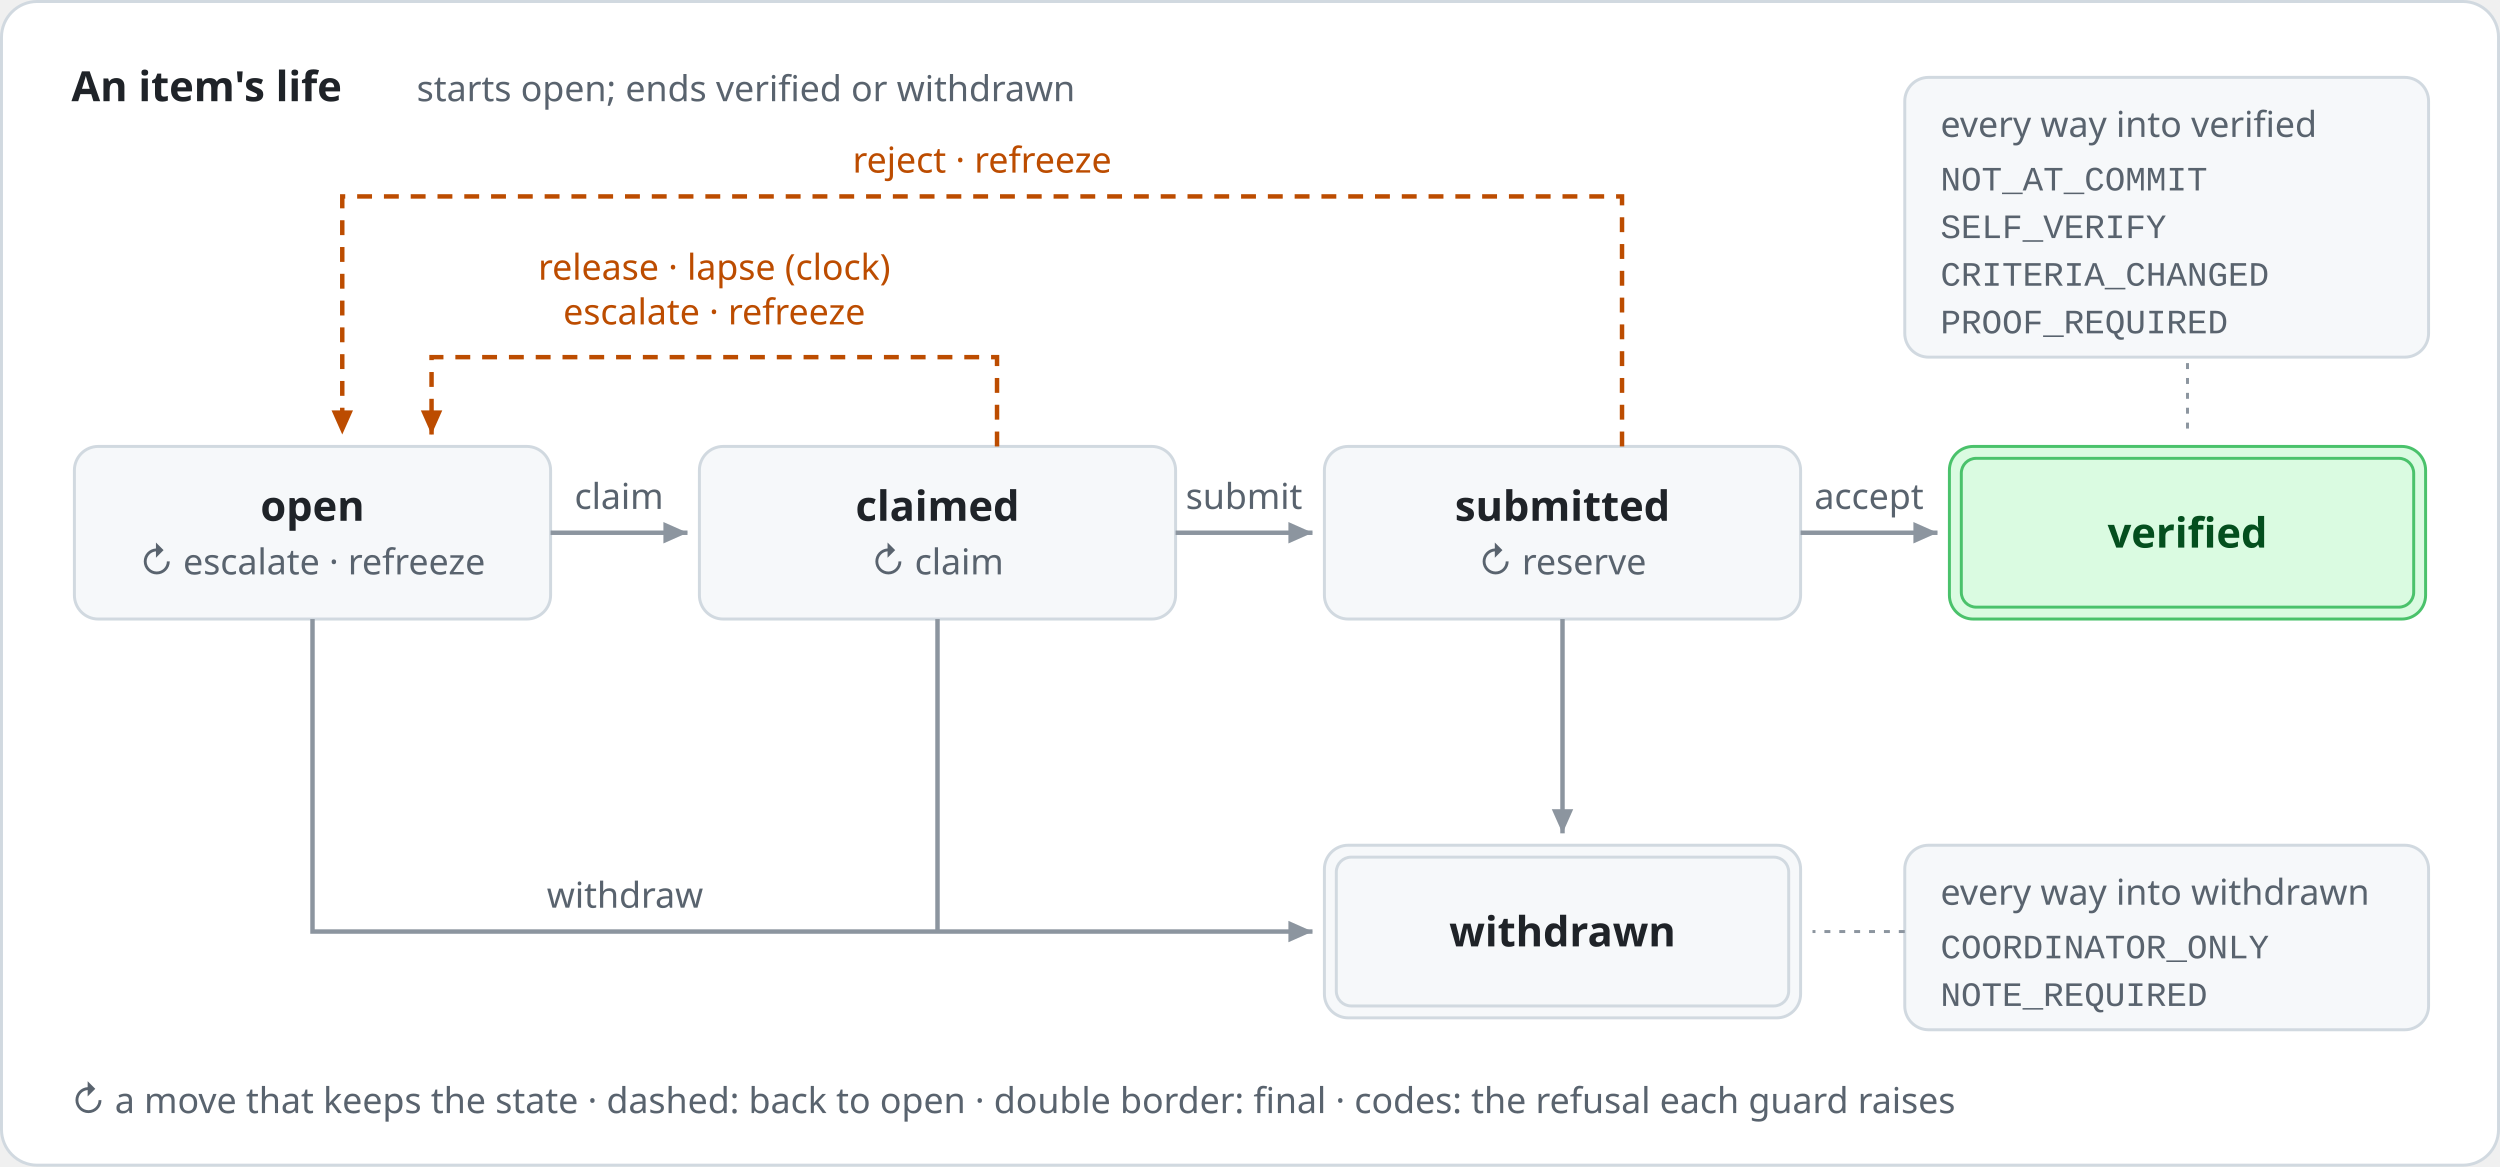
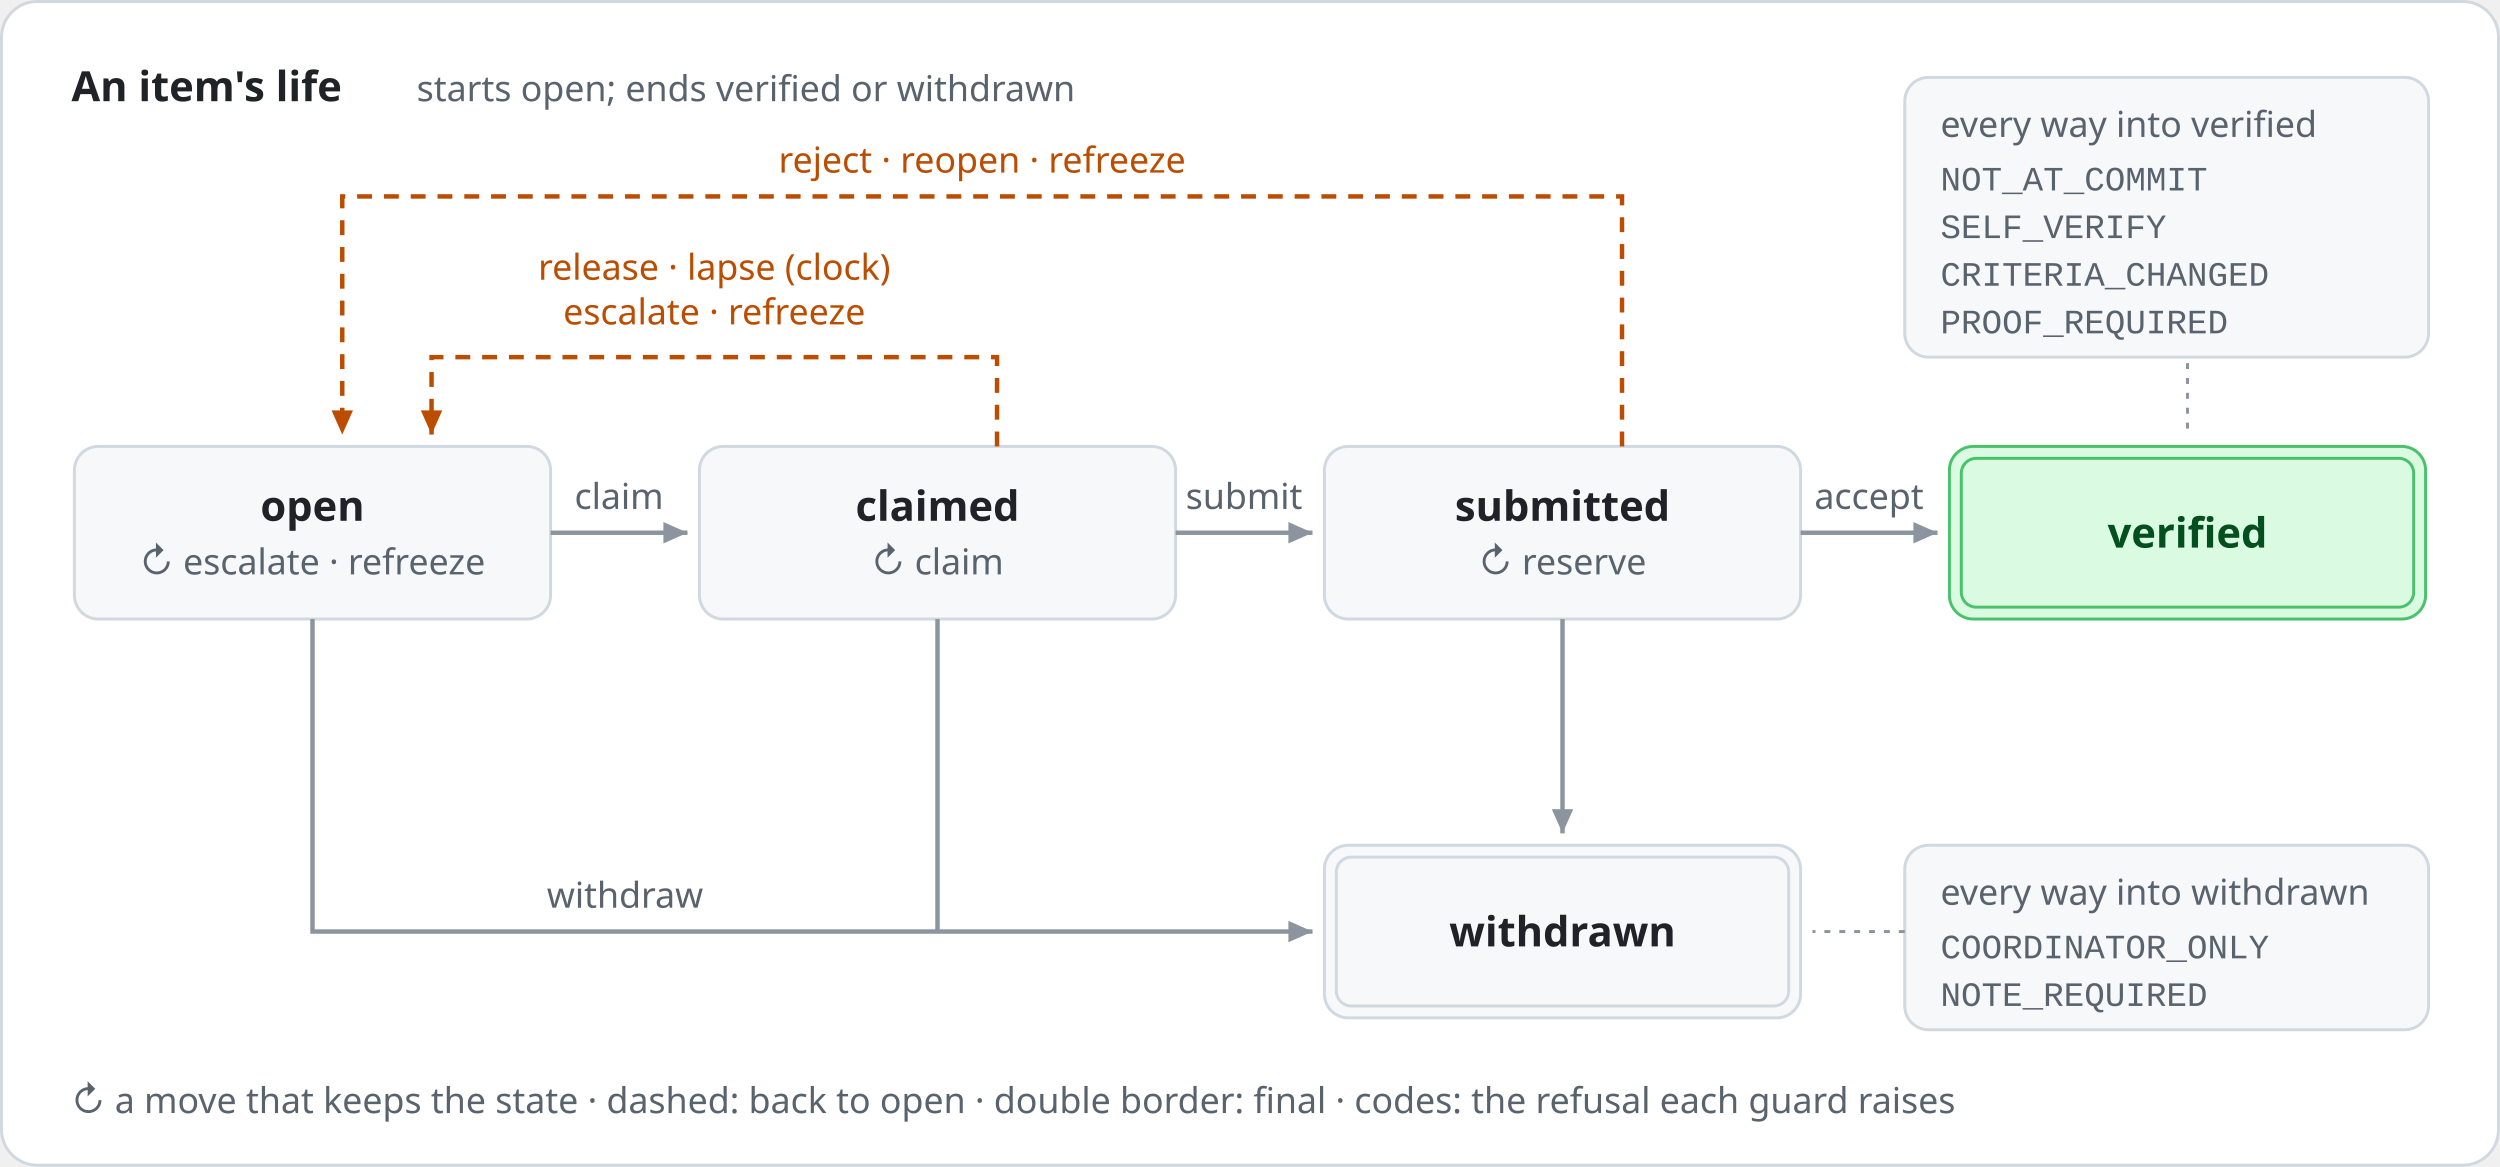
<svg xmlns="http://www.w3.org/2000/svg" viewBox="0 0 840 392" width="840" height="392" role="img" aria-labelledby="title desc">
  <style>
text { font-family: -apple-system, BlinkMacSystemFont, 'Segoe UI', 'Noto Sans', Helvetica, Arial, sans-serif; fill: #1f2328; }
.mono { font-family: ui-monospace, SFMono-Regular, 'SF Mono', Menlo, Consolas, 'Liberation Mono', monospace; }
.card { fill: #ffffff; stroke: #d1d9e0; }
.head { font-size: 14px; font-weight: 600; }
.aside { font-size: 12px; fill: #59636e; }
.t1 { font-size: 14px; font-weight: 600; }
.t2 { font-size: 12px; fill: #59636e; }
.label { font-size: 12px; fill: #59636e; }
.code { font-size: 11.5px; fill: #59636e; }
.edge { fill: none; stroke: #8c959f; stroke-width: 1.5; }
.edge.back { stroke: #bc4c00; stroke-dasharray: 5 4; }
.edge.leader { stroke-width: 1; stroke-dasharray: 2 3; }
.tip { fill: #8c959f; }
.tip.back { fill: #bc4c00; }
.label.back { fill: #bc4c00; }
.frame { fill: none; stroke: #d1d9e0; stroke-dasharray: 4 4; }
.plain rect { fill: #f6f8fa; stroke: #d1d9e0; }
.person rect { fill: #ddf4ff; stroke: #54aeff; }
.person .t1 { fill: #0a3069; } .person .t2 { fill: #0550ae; }
.agent rect { fill: #fbefff; stroke: #c297ff; }
.agent .t1 { fill: #3e1f79; } .agent .t2 { fill: #6639ba; }
.check rect { fill: #fff8c5; stroke: #d4a72c; }
.check .t1 { fill: #4d2d00; } .check .t2 { fill: #7d4e00; }
.done rect { fill: #dafbe1; stroke: #4ac26b; }
.done .t1 { fill: #044f1e; } .done .t2 { fill: #116329; }
@media (prefers-color-scheme: dark) {
  text { fill: #f0f6fc; }
  .card { fill: #0d1117; stroke: #3d444d; }
  .aside, .t2, .label, .code { fill: #9198a1; }
  .edge { stroke: #6e7681; }
  .edge.back { stroke: #f0883e; }
  .tip { fill: #6e7681; }
  .tip.back, .label.back { fill: #f0883e; }
  .frame { stroke: #3d444d; }
  .plain rect { fill: #151b23; stroke: #3d444d; }
  .person rect { fill: #0c2d6b; stroke: #1f6feb; }
  .person .t1 { fill: #cae8ff; } .person .t2 { fill: #a5d6ff; }
  .agent rect { fill: #271052; stroke: #8957e5; }
  .agent .t1 { fill: #ecdeff; } .agent .t2 { fill: #d2a8ff; }
  .check rect { fill: #272115; stroke: #9e6a03; }
  .check .t1 { fill: #f8e3a1; } .check .t2 { fill: #e3b341; }
  .done rect { fill: #04260f; stroke: #238636; }
  .done .t1 { fill: #aff5b4; } .done .t2 { fill: #7ee787; }
}
</style>
  <defs>
    <marker id="tip" viewBox="0 0 10 10" refX="9" refY="5" markerWidth="9" markerHeight="9" markerUnits="userSpaceOnUse" orient="auto">
      <path class="tip" d="M0 1 L9 5 L0 9 z" />
    </marker>
    <marker id="tip-back" viewBox="0 0 10 10" refX="9" refY="5" markerWidth="9" markerHeight="9" markerUnits="userSpaceOnUse" orient="auto">
      <path class="tip back" d="M0 1 L9 5 L0 9 z" />
    </marker>
  </defs>
  <rect class="card" x="0.5" y="0.5" width="839" height="391" rx="12" />
  <text class="head" x="24" y="34">An item's life</text>
  <text class="aside" x="140" y="34">starts open; ends verified or withdrawn</text>
  <g class="plain">
    <rect x="25" y="150" width="160" height="58" rx="8" />
    <text class="t1" x="105" y="175" text-anchor="middle">open</text>
    <text class="t2" x="105" y="193" text-anchor="middle">↻ escalate · refreeze</text>
  </g>
  <g class="plain">
    <rect x="235" y="150" width="160" height="58" rx="8" />
    <text class="t1" x="315" y="175" text-anchor="middle">claimed</text>
    <text class="t2" x="315" y="193" text-anchor="middle">↻ claim</text>
  </g>
  <g class="plain">
    <rect x="445" y="150" width="160" height="58" rx="8" />
    <text class="t1" x="525" y="175" text-anchor="middle">submitted</text>
    <text class="t2" x="525" y="193" text-anchor="middle">↻ reserve</text>
  </g>
  <g class="done" data-final="verified">
    <rect x="655" y="150" width="160" height="58" rx="8" />
    <rect x="659" y="154" width="152" height="50" rx="5" fill="none" />
    <text class="t1" x="735" y="184" text-anchor="middle">verified</text>
  </g>
  <g class="plain" data-final="withdrawn">
    <rect x="445" y="284" width="160" height="58" rx="8" />
    <rect x="449" y="288" width="152" height="50" rx="5" fill="none" />
    <text class="t1" x="525" y="318" text-anchor="middle">withdrawn</text>
  </g>
  <path class="edge" d="M 185 179 L 231 179" marker-end="url(#tip)" />
  <text class="label" x="208" y="171" text-anchor="middle">claim</text>
  <path class="edge back" d="M 335 150 L 335 120 L 145 120 L 145 146" marker-end="url(#tip-back)" />
  <text class="label back" x="240" y="94" text-anchor="middle">release · lapse (clock)</text>
  <text class="label back" x="240" y="109" text-anchor="middle">escalate · refreeze</text>
  <path class="edge" d="M 395 179 L 441 179" marker-end="url(#tip)" />
  <text class="label" x="418" y="171" text-anchor="middle">submit</text>
  <path class="edge" d="M 605 179 L 651 179" marker-end="url(#tip)" />
  <text class="label" x="628" y="171" text-anchor="middle">accept</text>
  <path class="edge back" d="M 545 150 L 545 66 L 115 66 L 115 146" marker-end="url(#tip-back)" />
-   <text class="label back" x="330" y="58" text-anchor="middle">reject · refreeze</text>
+   <text class="label back" x="330" y="58" text-anchor="middle">reject · reopen · refreeze</text>
  <path class="edge" d="M 105 208 L 105 313 L 441 313" marker-end="url(#tip)" />
  <text class="label" x="210" y="305" text-anchor="middle">withdraw</text>
  <path class="edge" d="M 315 208 L 315 313" />
  <path class="edge" d="M 525 208 L 525 280" marker-end="url(#tip)" />
  <g class="plain">
    <rect x="640" y="26" width="176" height="94" rx="8" />
  </g>
  <text class="label" x="652" y="46">every way into verified</text>
  <text class="code mono" x="652" y="64">NOT_AT_COMMIT</text>
  <text class="code mono" x="652" y="80">SELF_VERIFY</text>
  <text class="code mono" x="652" y="96">CRITERIA_CHANGED</text>
  <text class="code mono" x="652" y="112">PROOF_REQUIRED</text>
  <path class="edge leader" d="M 735 122 L 735 146" />
  <g class="plain">
    <rect x="640" y="284" width="176" height="62" rx="8" />
  </g>
  <text class="label" x="652" y="304">every way into withdrawn</text>
  <text class="code mono" x="652" y="322">COORDINATOR_ONLY</text>
  <text class="code mono" x="652" y="338">NOTE_REQUIRED</text>
  <path class="edge leader" d="M 640 313 L 609 313" />
  <text class="aside" x="24" y="374">↻ a move that keeps the state · dashed: back to open · double border: final · codes: the refusal each guard raises</text>
</svg>
